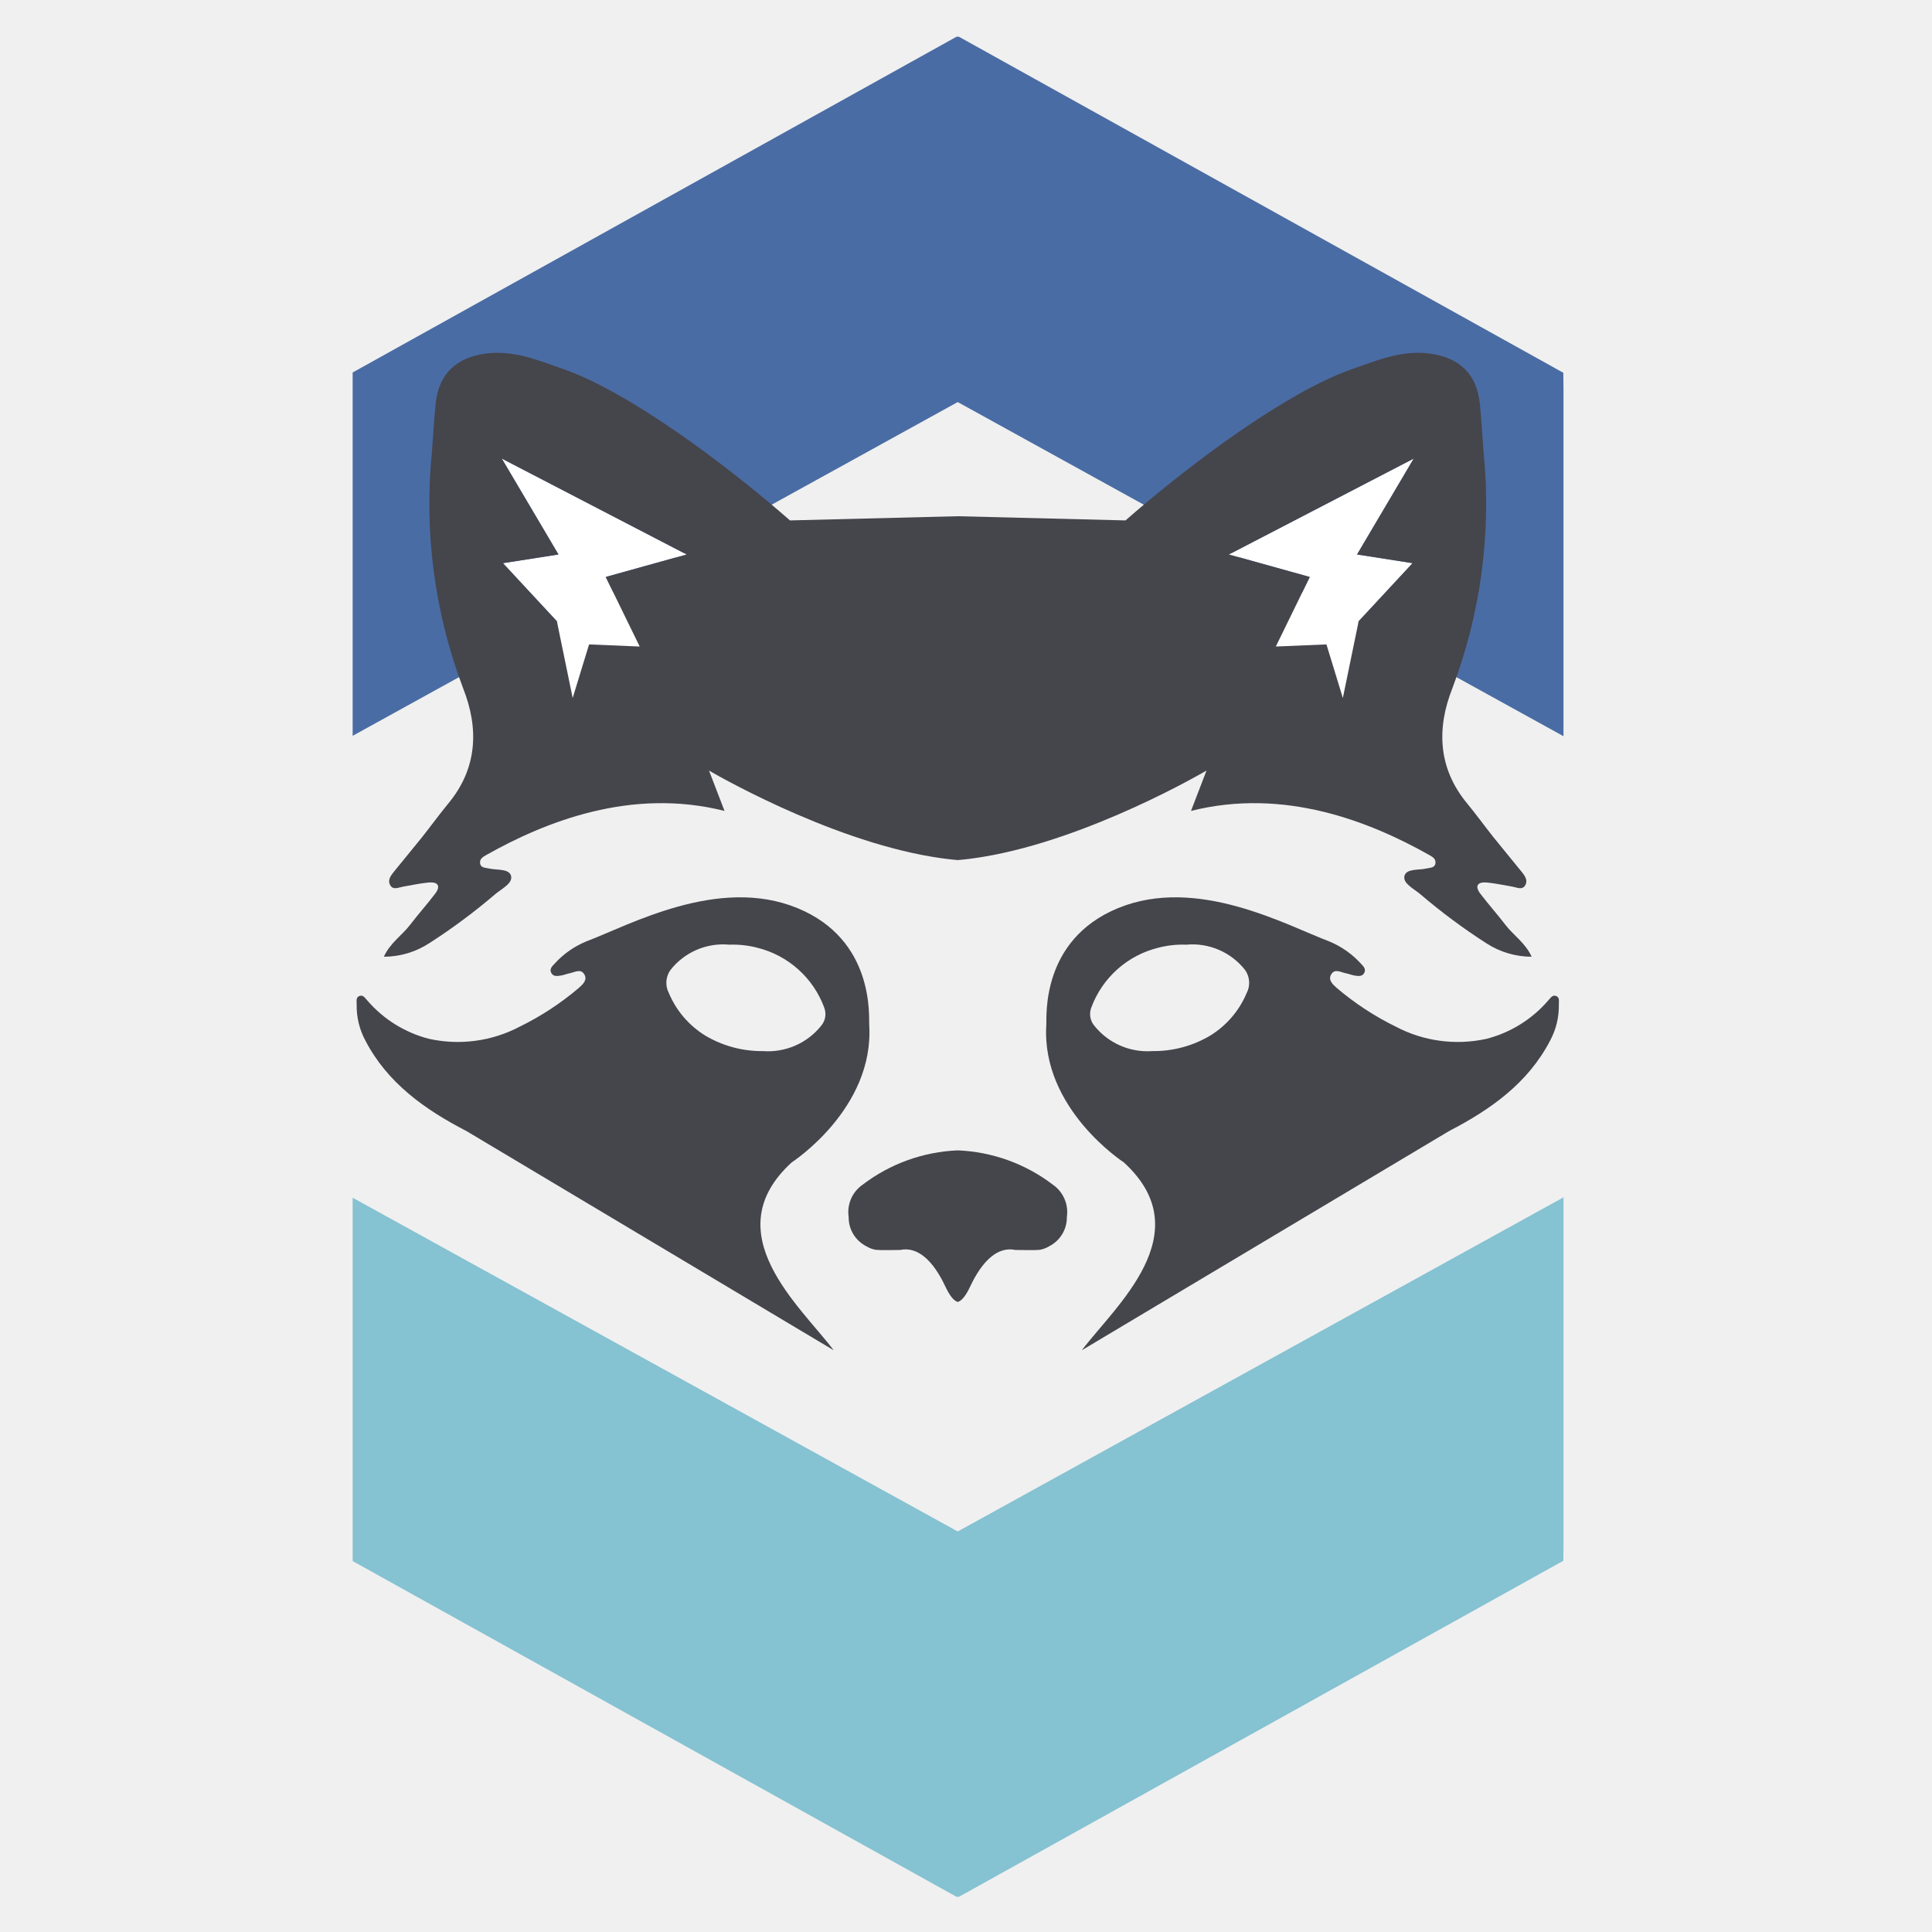
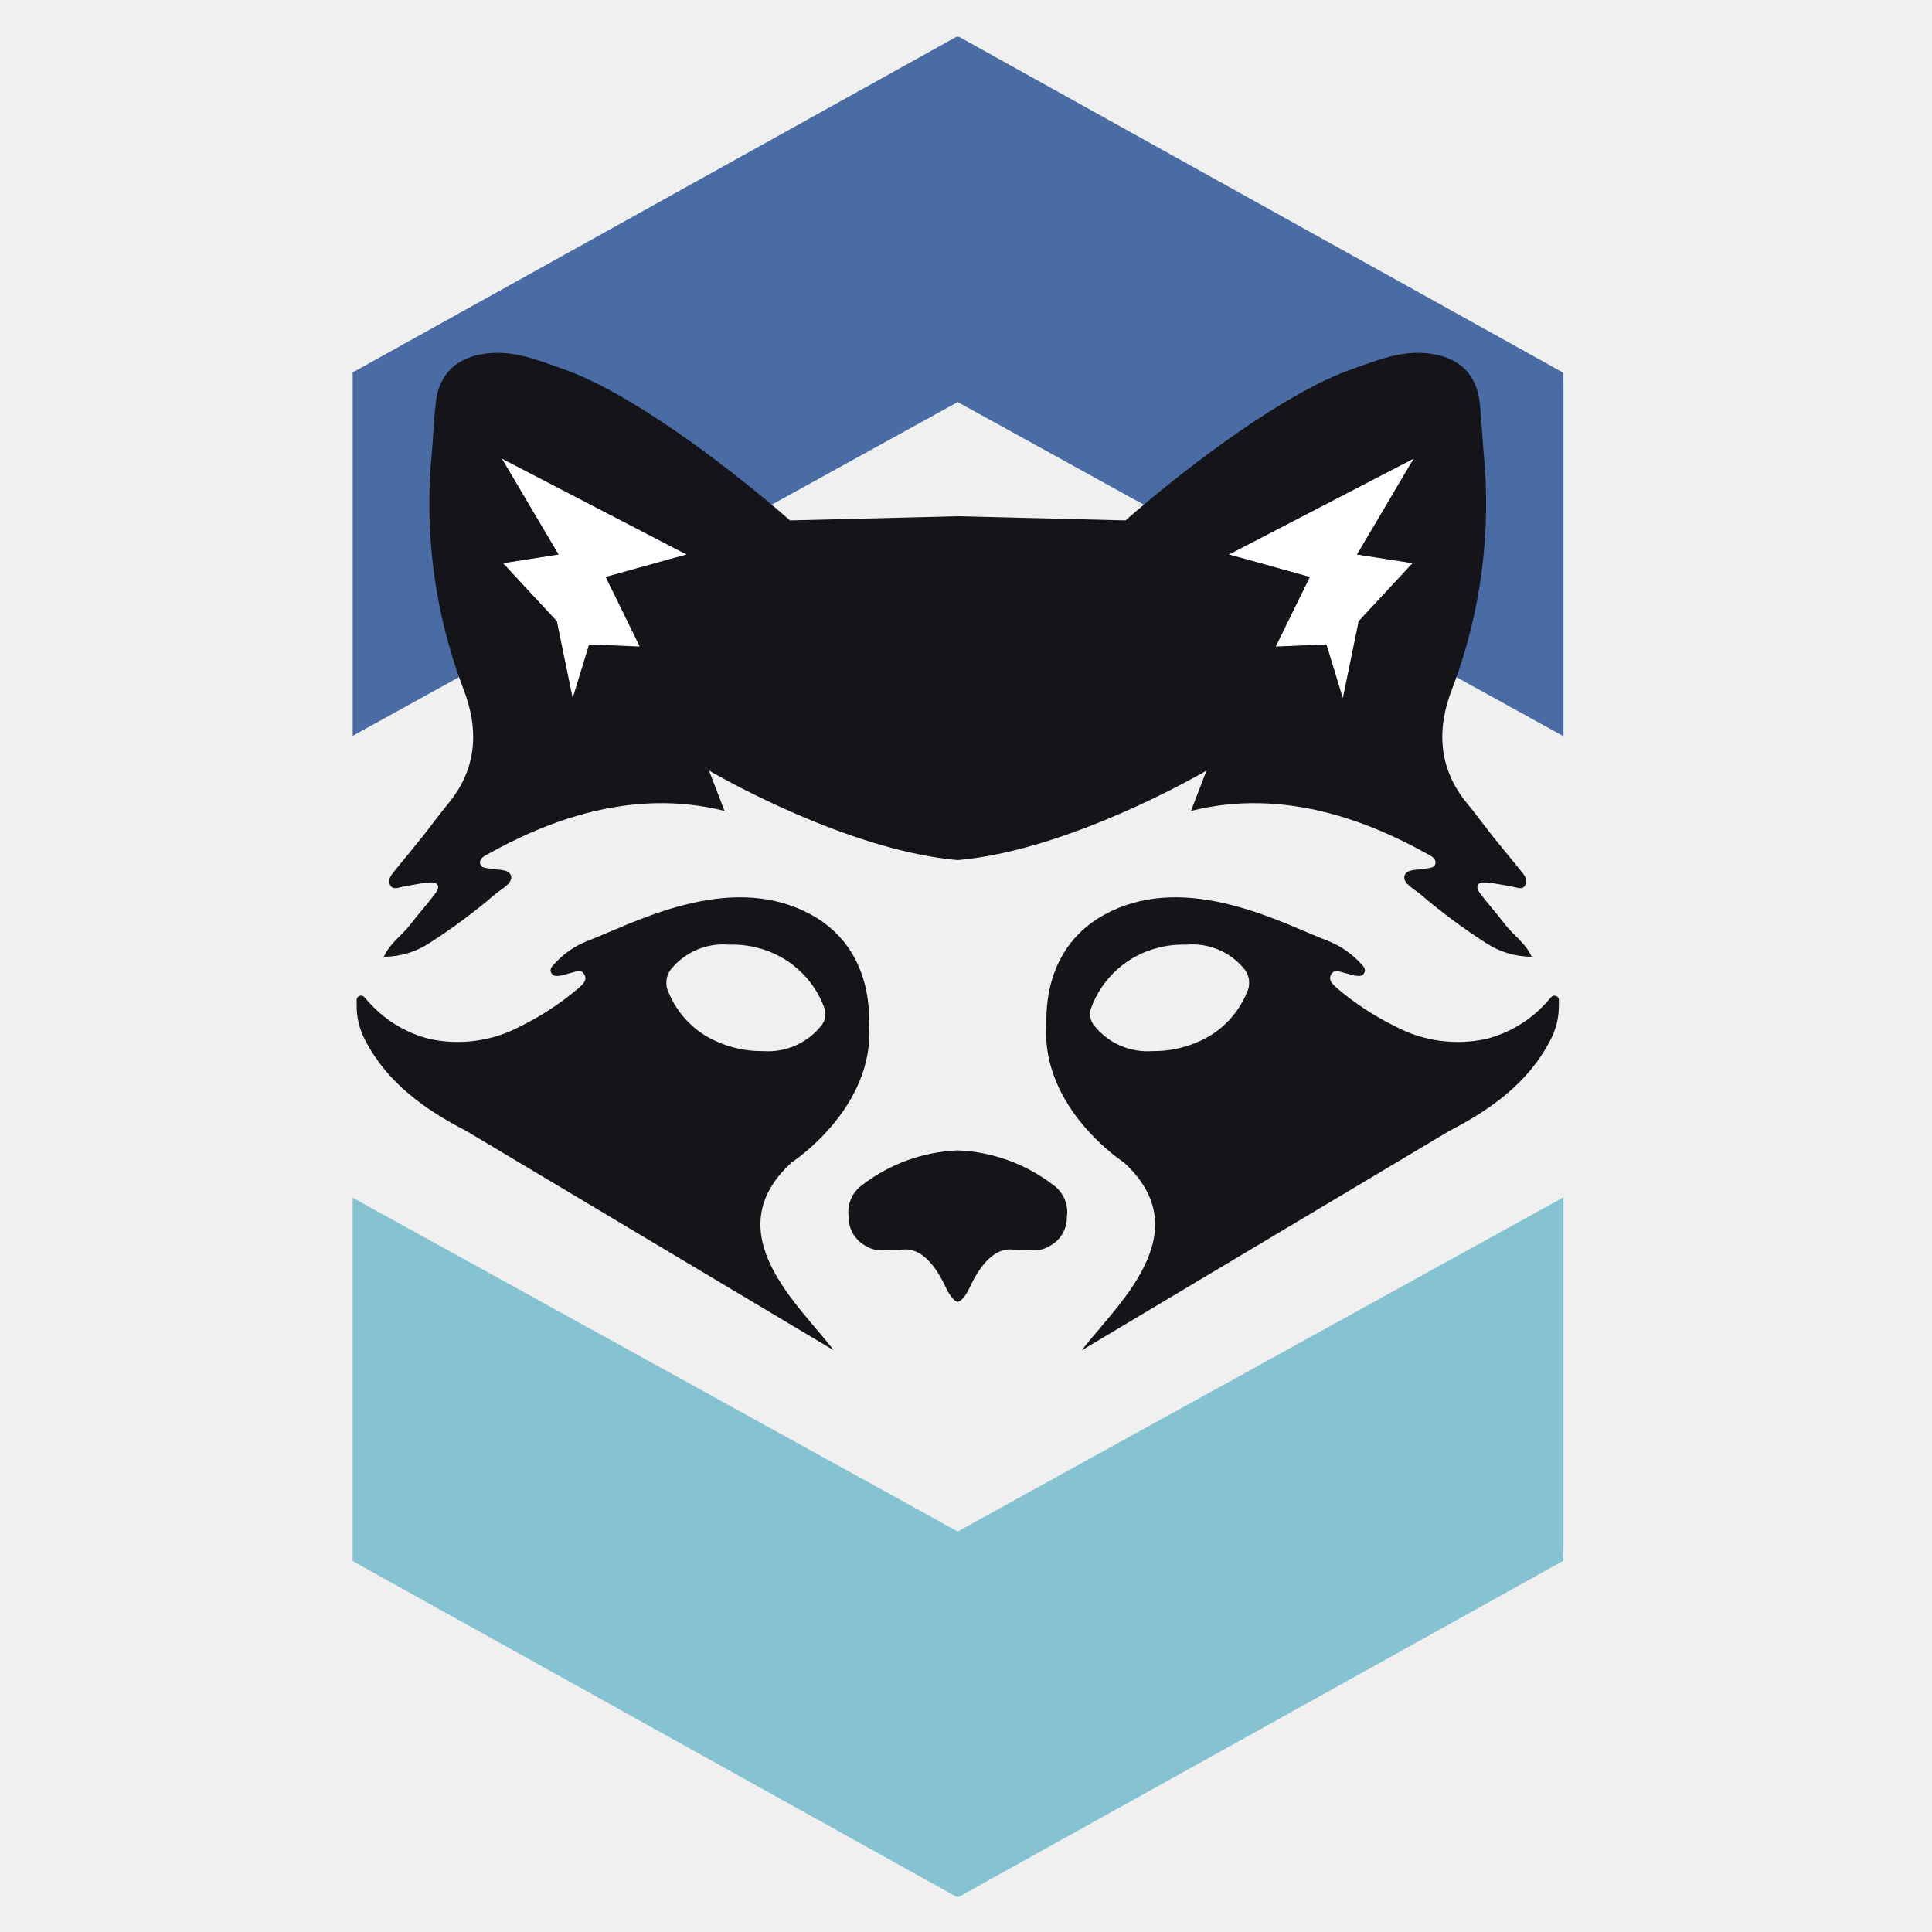
<svg xmlns="http://www.w3.org/2000/svg" id="Layer_1" data-name="Layer 1" viewBox="0 0 360 360">
  <defs>
-     <style>.cls-1{fill:none;}.cls-2{fill:#4a6ca4;}.cls-3{fill:#85c2d2;}.cls-4{fill:#444445;}.cls-5{fill:#fff;}.cls-6{fill:#45454c;}</style>
+     <style>.cls-1{fill:none;}.cls-2{fill:#4a6ca4;}.cls-3{fill:#85c2d2;}.cls-4{fill:#444445;}.cls-5{fill:#fff;}.cls-6{fill:#141419;}</style>
  </defs>
  <polygon class="cls-1" points="65.712 137.11 65.712 224.028 178.457 286.219 291.334 223.955 291.334 137.183 178.457 74.919 65.712 137.11" />
  <polygon class="cls-2" points="178.457 74.919 291.334 137.183 291.334 72.396 291.302 69.461 178.676 6.842 178.238 6.842 65.712 69.405 65.712 137.11 178.457 74.919" />
  <polygon class="cls-3" points="178.457 285.369 65.712 223.178 65.712 290.883 178.238 353.446 178.676 353.446 291.302 290.827 291.334 287.892 291.334 223.105 178.457 285.369" />
  <polygon class="cls-4" points="238.579 120.474 248.015 120.079 251.071 130.071 248.015 120.079 238.579 120.474" />
  <polygon class="cls-5" points="93.714 104.937 103.766 115.764 106.711 130.071 109.767 120.079 119.203 120.474 112.873 107.512 127.94 103.317 93.494 85.441 104.061 103.317 93.714 104.937" />
  <polygon class="cls-5" points="237.728 120.474 247.164 120.079 250.221 130.071 253.164 115.764 263.215 104.937 252.871 103.317 263.435 85.441 228.991 103.317 244.059 107.512 237.728 120.474" />
-   <path class="cls-6" d="M147.53,216.587s15.414-9.976,14.434-25.616c-.094-1.497,1.053-15.814-13.347-21.747-14.766-6.084-31.42,3.209-39.453,6.227a16.499,16.499,0,0,0-5.845,4.137c-.483.497-1.023,1.053-.536,1.803.386.595,1.07.48,1.649.402.591-.08,1.156-.33,1.744-.447.931-.185,2.051-.921,2.713.231.607,1.057-.312,1.856-1.04,2.512a52.77,52.77,0,0,1-10.974,7.197,24.803,24.803,0,0,1-16.949,2.282,22.599,22.599,0,0,1-11.499-7.163c-.394-.395-.73-1.087-1.446-.82-.708.263-.503.987-.52,1.54a13.616,13.616,0,0,0,1.639,6.801c4.122,7.906,11.079,12.828,18.816,16.829l68.425,40.843C149.203,243.437,133.106,229.76,147.53,216.587Zm-22.908-31.567a4.123,4.123,0,0,1,.304-4.274,12.485,12.485,0,0,1,10.968-4.721,18.289,18.289,0,0,1,5.159.558,17.854,17.854,0,0,1,12.55,11.221,3.381,3.381,0,0,1-.6,3.346,12.677,12.677,0,0,1-10.804,4.707,20.595,20.595,0,0,1-10.825-2.916A17.072,17.072,0,0,1,124.623,185.019Z" />
-   <path class="cls-6" d="M289.949,185.585c-.716-.266-1.052.426-1.446.82a22.599,22.599,0,0,1-11.499,7.163,24.803,24.803,0,0,1-16.949-2.282,52.764,52.764,0,0,1-10.974-7.197c-.727-.656-1.646-1.455-1.04-2.512.662-1.152,1.782-.416,2.713-.231.588.117,1.153.367,1.744.447.579.078,1.263.193,1.649-.402.486-.751-.054-1.306-.536-1.803a16.502,16.502,0,0,0-5.845-4.137c-8.033-3.018-24.687-12.311-39.453-6.227-14.4,5.933-13.253,20.25-13.347,21.747-.98,15.64,14.434,25.616,14.434,25.616,14.425,13.173-1.673,26.851-7.812,35.011l68.425-40.843c7.736-4.001,14.694-8.923,18.816-16.829a13.616,13.616,0,0,0,1.639-6.801C290.452,186.572,290.657,185.848,289.949,185.585Zm-57.641-.566a17.071,17.071,0,0,1-6.752,7.92,20.595,20.595,0,0,1-10.825,2.916,12.677,12.677,0,0,1-10.804-4.707,3.381,3.381,0,0,1-.6-3.346A17.853,17.853,0,0,1,215.878,176.582a18.291,18.291,0,0,1,5.16-.558,12.486,12.486,0,0,1,10.967,4.721A4.123,4.123,0,0,1,232.308,185.019Z" />
-   <path class="cls-6" d="M76.437,172.303c-1.502,1.971-3.744,3.386-4.909,5.97a15.517,15.517,0,0,0,8.491-2.542A112.203,112.203,0,0,0,92.246,166.642c1.189-1.021,3.307-2.008,2.989-3.399-.329-1.441-2.674-1.068-4.16-1.419-.66-.156-1.515-.087-1.624-.993-.098-.816.594-1.196,1.201-1.538,10.969-6.169,26.934-12.576,44.351-8.189l-2.891-7.521s21.655,12.771,41.646,16.08c1.583.262,3.156.469,4.706.601,1.55-.132,3.123-.339,4.706-.601,19.991-3.31,41.646-16.08,41.646-16.08l-2.891,7.521c17.417-4.387,33.382,2.02,44.351,8.189.608.342,1.299.721,1.201,1.538-.108.906-.964.837-1.624.993-1.486.351-3.831-.022-4.16,1.419-.317,1.39,1.801,2.378,2.989,3.399a112.192,112.192,0,0,0,12.226,9.089,15.517,15.517,0,0,0,8.491,2.542c-1.164-2.584-3.406-3.999-4.909-5.97-1.498-1.965-3.161-3.81-4.652-5.779-1.094-1.444-.518-2.241,1.232-2.079,1.595.147,3.171.502,4.754.77.855.145,1.868.723,2.425-.335.462-.877-.126-1.709-.689-2.407-1.739-2.161-3.53-4.282-5.259-6.451-1.667-2.091-3.228-4.264-4.932-6.326-5.453-6.596-5.671-14.024-2.751-21.42a97.124,97.124,0,0,0,5.805-44.281c-.237-2.934-.375-5.878-.679-8.806-.572-5.509-3.836-8.625-9.492-9.323-5.123-.632-9.653,1.284-14.295,2.906-12.363,4.32-29.869,17.584-40.379,26.591-.644.552-1.269,1.092-1.858,1.609l-31.258-.782-31.258.782c-.589-.517-1.214-1.057-1.858-1.609-10.51-9.007-28.016-22.271-40.379-26.591-4.642-1.622-9.172-3.538-14.295-2.906-5.656.698-8.92,3.814-9.492,9.323-.304,2.928-.441,5.872-.679,8.806a97.122,97.122,0,0,0,5.805,44.281c2.92,7.395,2.702,14.824-2.751,21.42-1.704,2.061-3.264,4.235-4.932,6.326-1.729,2.168-3.52,4.29-5.259,6.451-.562.699-1.151,1.531-.689,2.407.557,1.058,1.57.48,2.425.335,1.583-.268,3.159-.623,4.754-.77,1.75-.162,2.326.636,1.232,2.079C79.598,168.493,77.935,170.338,76.437,172.303ZM263.436,85.442l-10.566,17.874,10.346,1.62-10.052,10.827-2.944,14.307-3.057-9.991-9.436.394,6.331-12.962-15.068-4.196Zm-135.496,17.874-15.068,4.196,6.331,12.962-9.436-.394-3.057,9.991-2.944-14.307L93.715,104.936l10.346-1.62-10.566-17.874Z" />
-   <path class="cls-6" d="M196.158,220.726a31.292,31.292,0,0,0-17.693-6.37,31.292,31.292,0,0,0-17.693,6.37,6.216,6.216,0,0,0-2.636,6.043,6.015,6.015,0,0,0,3.326,5.469,4.85,4.85,0,0,0,1.735.648c1.126.094,2.285.039,4.185.032h.021c.11-0.0.196-.002.312-.002,3.284-.709,6.18,1.984,8.449,6.829.799,1.705,1.551,2.628,2.301,2.859.75-.231,1.502-1.155,2.301-2.859,2.27-4.845,5.165-7.537,8.449-6.829.115,0,.202.002.312.002h.021c1.9.007,3.059.062,4.185-.032a4.851,4.851,0,0,0,1.735-.648,6.015,6.015,0,0,0,3.326-5.469A6.217,6.217,0,0,0,196.158,220.726Z" />
+   <path class="cls-6" d="M147.53,216.587s15.414-9.976,14.434-25.616c-.094-1.497,1.053-15.814-13.347-21.747-14.766-6.084-31.42,3.209-39.453,6.227a16.499,16.499,0,0,0-5.845,4.137c-.483.497-1.023,1.053-.536,1.803.386.595,1.07.48,1.649.402.591-.08,1.156-.33,1.744-.447.931-.185,2.051-.921,2.713.231.607,1.057-.312,1.856-1.04,2.512a52.769,52.769,0,0,1-10.974,7.197,24.803,24.803,0,0,1-16.949,2.282,22.599,22.599,0,0,1-11.499-7.163c-.394-.395-.73-1.087-1.446-.82-.708.263-.503.987-.52,1.54a13.616,13.616,0,0,0,1.639,6.801c4.122,7.906,11.079,12.828,18.816,16.829l68.425,40.843C149.203,243.437,133.106,229.76,147.53,216.587Zm-22.908-31.567a4.123,4.123,0,0,1,.304-4.274,12.485,12.485,0,0,1,10.968-4.721,18.289,18.289,0,0,1,5.159.558,17.854,17.854,0,0,1,12.55,11.221,3.381,3.381,0,0,1-.6,3.346,12.677,12.677,0,0,1-10.804,4.707,20.595,20.595,0,0,1-10.825-2.916A17.072,17.072,0,0,1,124.623,185.019Z" />
+   <path class="cls-6" d="M289.949,185.585c-.716-.266-1.052.426-1.446.82a22.599,22.599,0,0,1-11.499,7.163,24.803,24.803,0,0,1-16.949-2.282,52.765,52.765,0,0,1-10.974-7.197c-.727-.656-1.646-1.455-1.04-2.512.662-1.152,1.782-.416,2.713-.231.588.117,1.153.367,1.744.447.579.078,1.263.193,1.649-.402.486-.751-.054-1.306-.536-1.803a16.502,16.502,0,0,0-5.845-4.137c-8.033-3.018-24.687-12.311-39.453-6.227-14.4,5.933-13.253,20.25-13.347,21.747-.98,15.64,14.434,25.616,14.434,25.616,14.425,13.173-1.673,26.851-7.812,35.011l68.425-40.843c7.736-4.001,14.694-8.923,18.816-16.829a13.616,13.616,0,0,0,1.639-6.801C290.452,186.572,290.657,185.848,289.949,185.585Zm-57.641-.566a17.071,17.071,0,0,1-6.752,7.92,20.596,20.596,0,0,1-10.825,2.916,12.677,12.677,0,0,1-10.804-4.707,3.381,3.381,0,0,1-.6-3.346A17.853,17.853,0,0,1,215.878,176.582a18.291,18.291,0,0,1,5.16-.558,12.486,12.486,0,0,1,10.967,4.721A4.123,4.123,0,0,1,232.308,185.019Z" />
+   <path class="cls-6" d="M76.437,172.303c-1.502,1.971-3.744,3.386-4.909,5.97a15.517,15.517,0,0,0,8.491-2.542A112.202,112.202,0,0,0,92.246,166.642c1.189-1.021,3.307-2.008,2.989-3.399-.329-1.441-2.674-1.068-4.16-1.419-.66-.156-1.515-.087-1.624-.993-.098-.816.594-1.196,1.201-1.538,10.969-6.169,26.934-12.576,44.351-8.189l-2.891-7.521s21.655,12.771,41.646,16.08c1.583.262,3.156.469,4.706.601,1.55-.132,3.123-.339,4.706-.601,19.991-3.31,41.646-16.08,41.646-16.08l-2.891,7.521c17.417-4.387,33.382,2.02,44.351,8.189.608.342,1.299.721,1.201,1.538-.108.906-.964.837-1.624.993-1.486.351-3.831-.022-4.16,1.419-.318,1.39,1.801,2.378,2.989,3.399a112.194,112.194,0,0,0,12.226,9.089,15.517,15.517,0,0,0,8.491,2.542c-1.164-2.584-3.406-3.999-4.909-5.97-1.498-1.965-3.161-3.81-4.652-5.779-1.094-1.444-.518-2.241,1.232-2.079,1.595.147,3.171.502,4.754.77.855.145,1.868.723,2.425-.335.462-.877-.126-1.709-.689-2.407-1.739-2.161-3.53-4.282-5.259-6.451-1.667-2.091-3.228-4.264-4.932-6.326-5.453-6.596-5.671-14.024-2.751-21.42a97.124,97.124,0,0,0,5.805-44.281c-.237-2.934-.375-5.878-.679-8.806-.572-5.509-3.836-8.625-9.492-9.323-5.123-.632-9.653,1.284-14.295,2.906-12.363,4.32-29.869,17.584-40.379,26.591-.644.552-1.269,1.092-1.858,1.609l-31.258-.782-31.258.782c-.589-.517-1.214-1.057-1.858-1.609-10.51-9.007-28.016-22.271-40.379-26.591-4.642-1.622-9.172-3.538-14.295-2.906-5.656.698-8.92,3.814-9.492,9.323-.304,2.928-.441,5.872-.679,8.806a97.122,97.122,0,0,0,5.805,44.281c2.92,7.395,2.702,14.824-2.751,21.42-1.704,2.061-3.264,4.235-4.932,6.326-1.729,2.168-3.52,4.29-5.259,6.451-.562.699-1.151,1.531-.689,2.407.557,1.058,1.57.48,2.425.335,1.583-.268,3.159-.623,4.754-.77,1.75-.162,2.326.636,1.232,2.079C79.598,168.493,77.935,170.338,76.437,172.303ZM263.436,85.442l-10.566,17.874,10.346,1.62-10.052,10.827-2.944,14.307-3.057-9.991-9.436.394,6.331-12.962-15.068-4.196Zm-135.496,17.874-15.068,4.196,6.331,12.962-9.436-.394-3.057,9.991-2.944-14.307L93.715,104.936l10.346-1.62-10.566-17.874Z" />
+   <path class="cls-6" d="M196.158,220.726a31.292,31.292,0,0,0-17.693-6.37,31.293,31.293,0,0,0-17.693,6.37,6.216,6.216,0,0,0-2.636,6.043,6.015,6.015,0,0,0,3.326,5.469,4.85,4.85,0,0,0,1.735.648c1.126.094,2.285.039,4.185.032h.021c.11-0.0.196-.002.312-.002,3.284-.709,6.18,1.984,8.449,6.829.799,1.705,1.551,2.628,2.301,2.859.75-.231,1.502-1.155,2.301-2.859,2.27-4.845,5.165-7.537,8.449-6.829.115,0,.202.002.312.002h.021c1.9.007,3.059.062,4.185-.032a4.85,4.85,0,0,0,1.735-.648,6.015,6.015,0,0,0,3.326-5.469A6.217,6.217,0,0,0,196.158,220.726Z" />
</svg>
